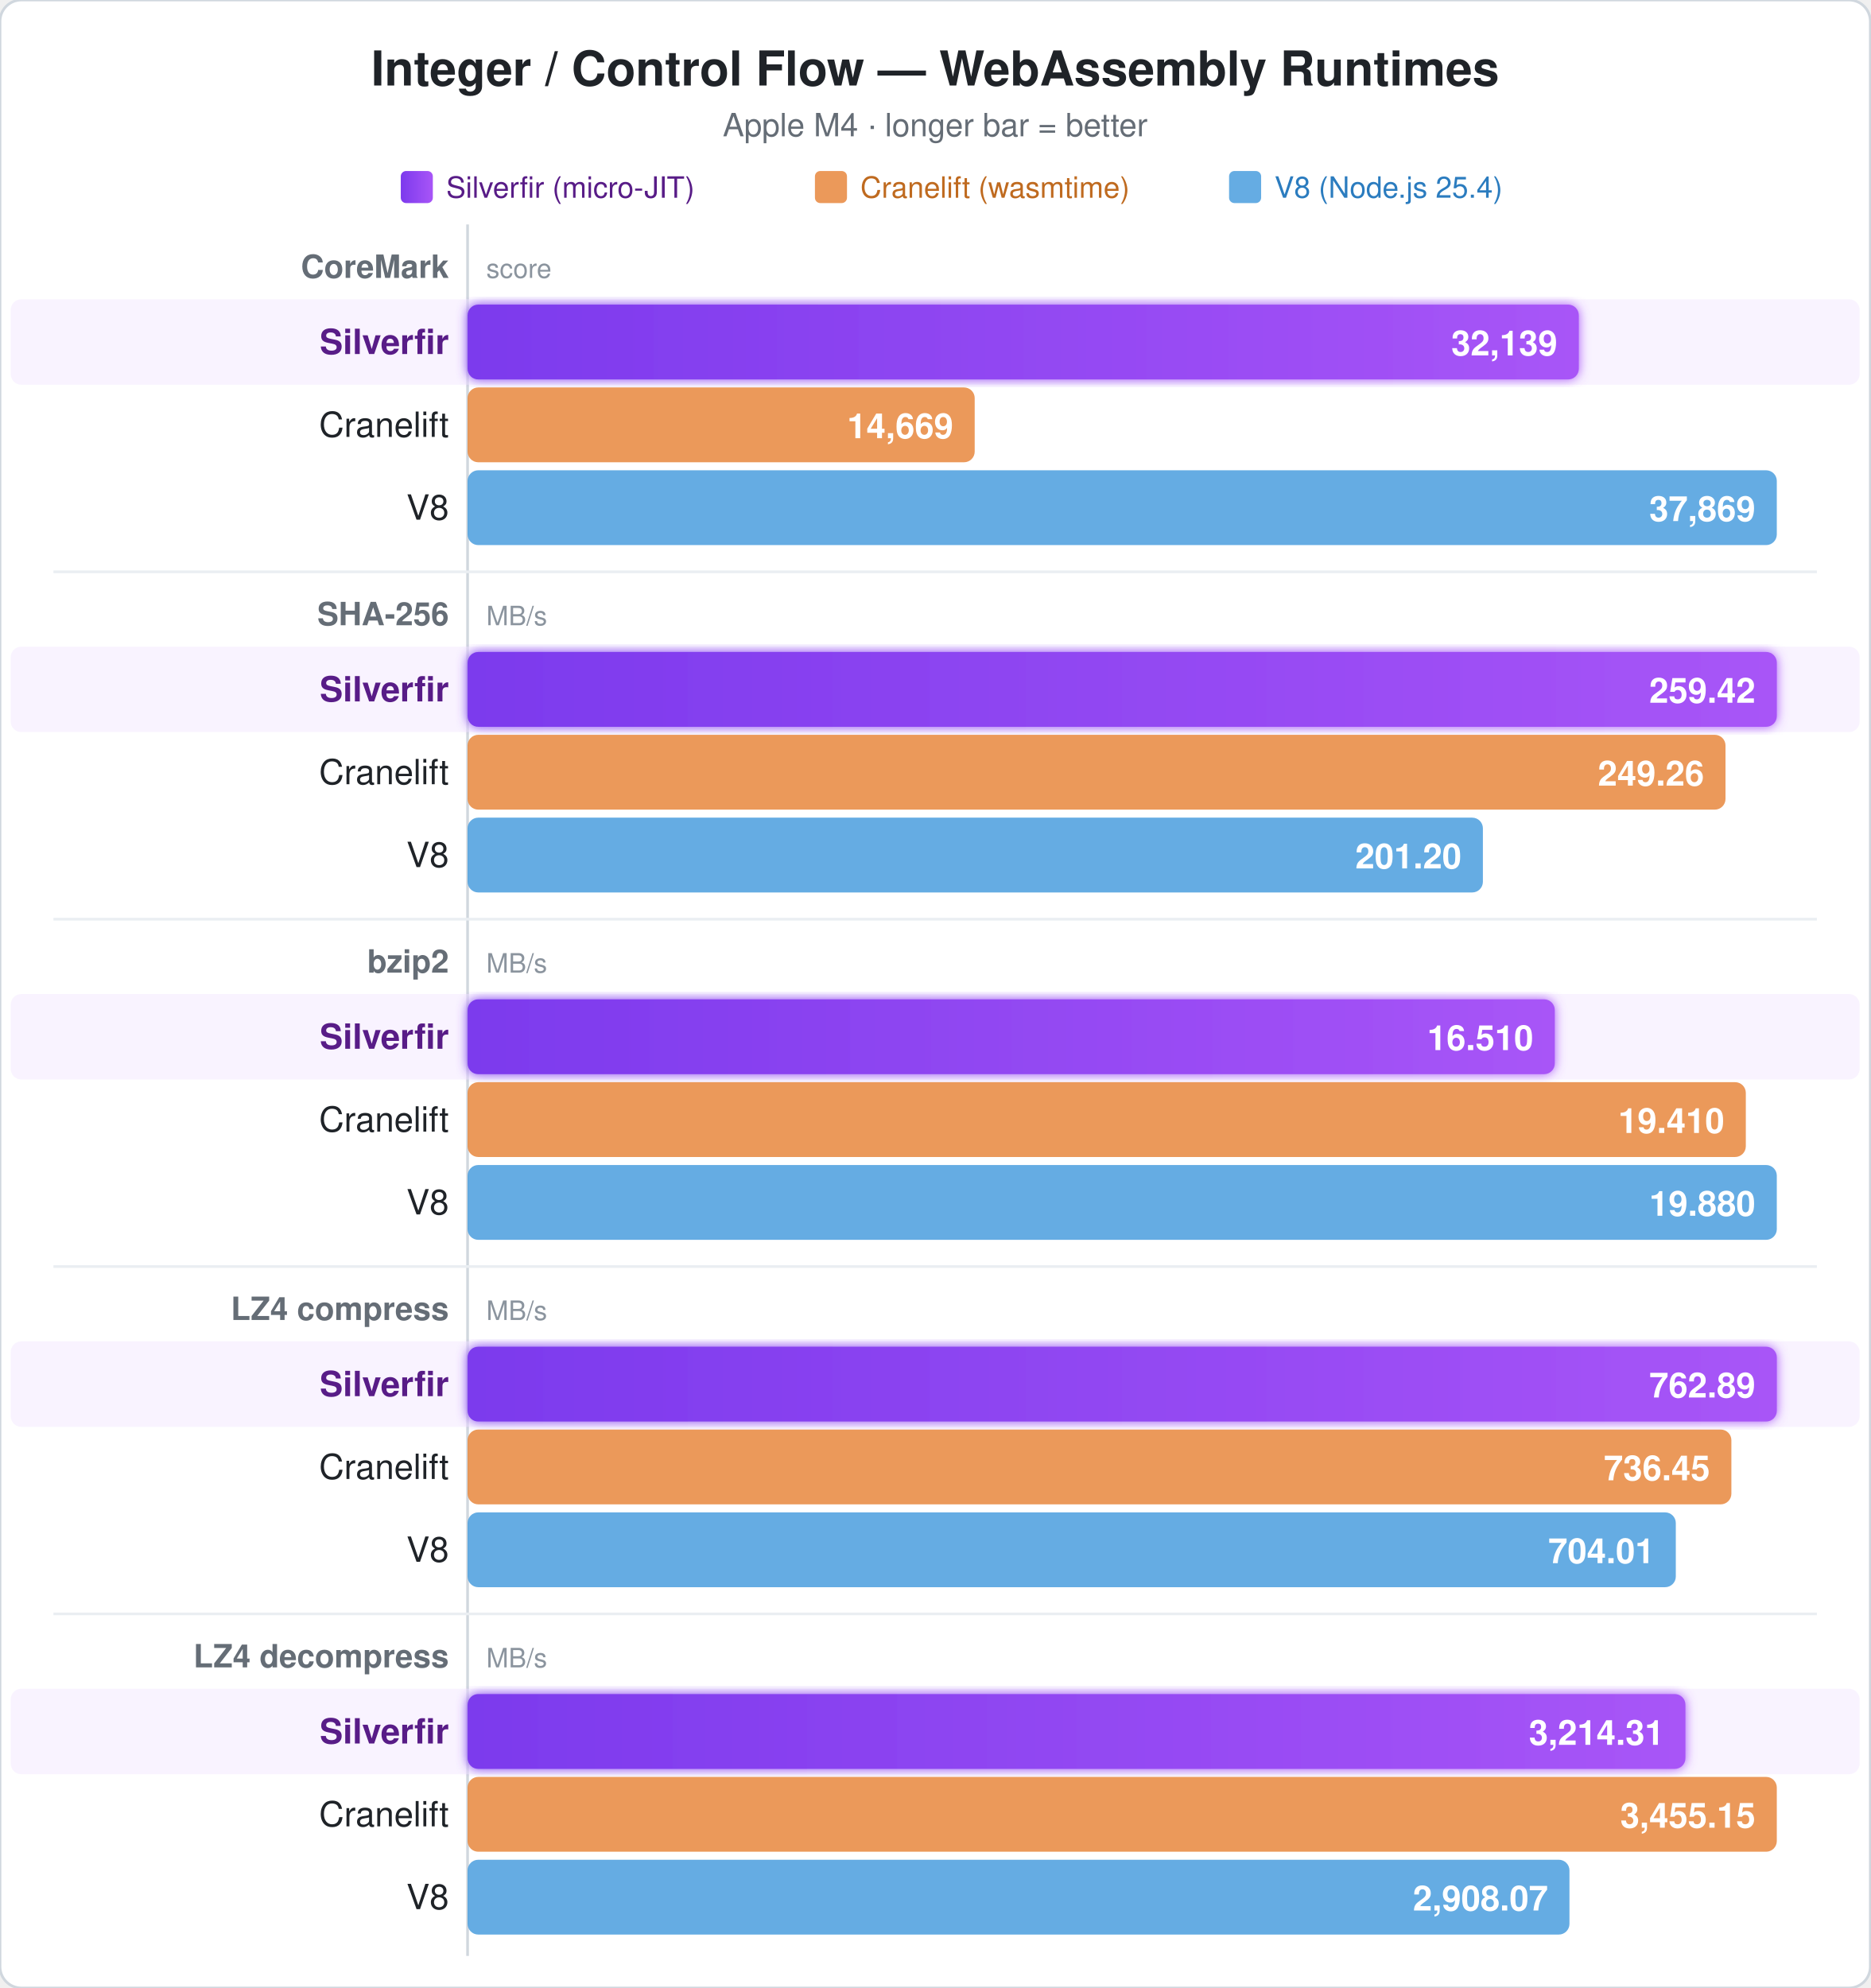
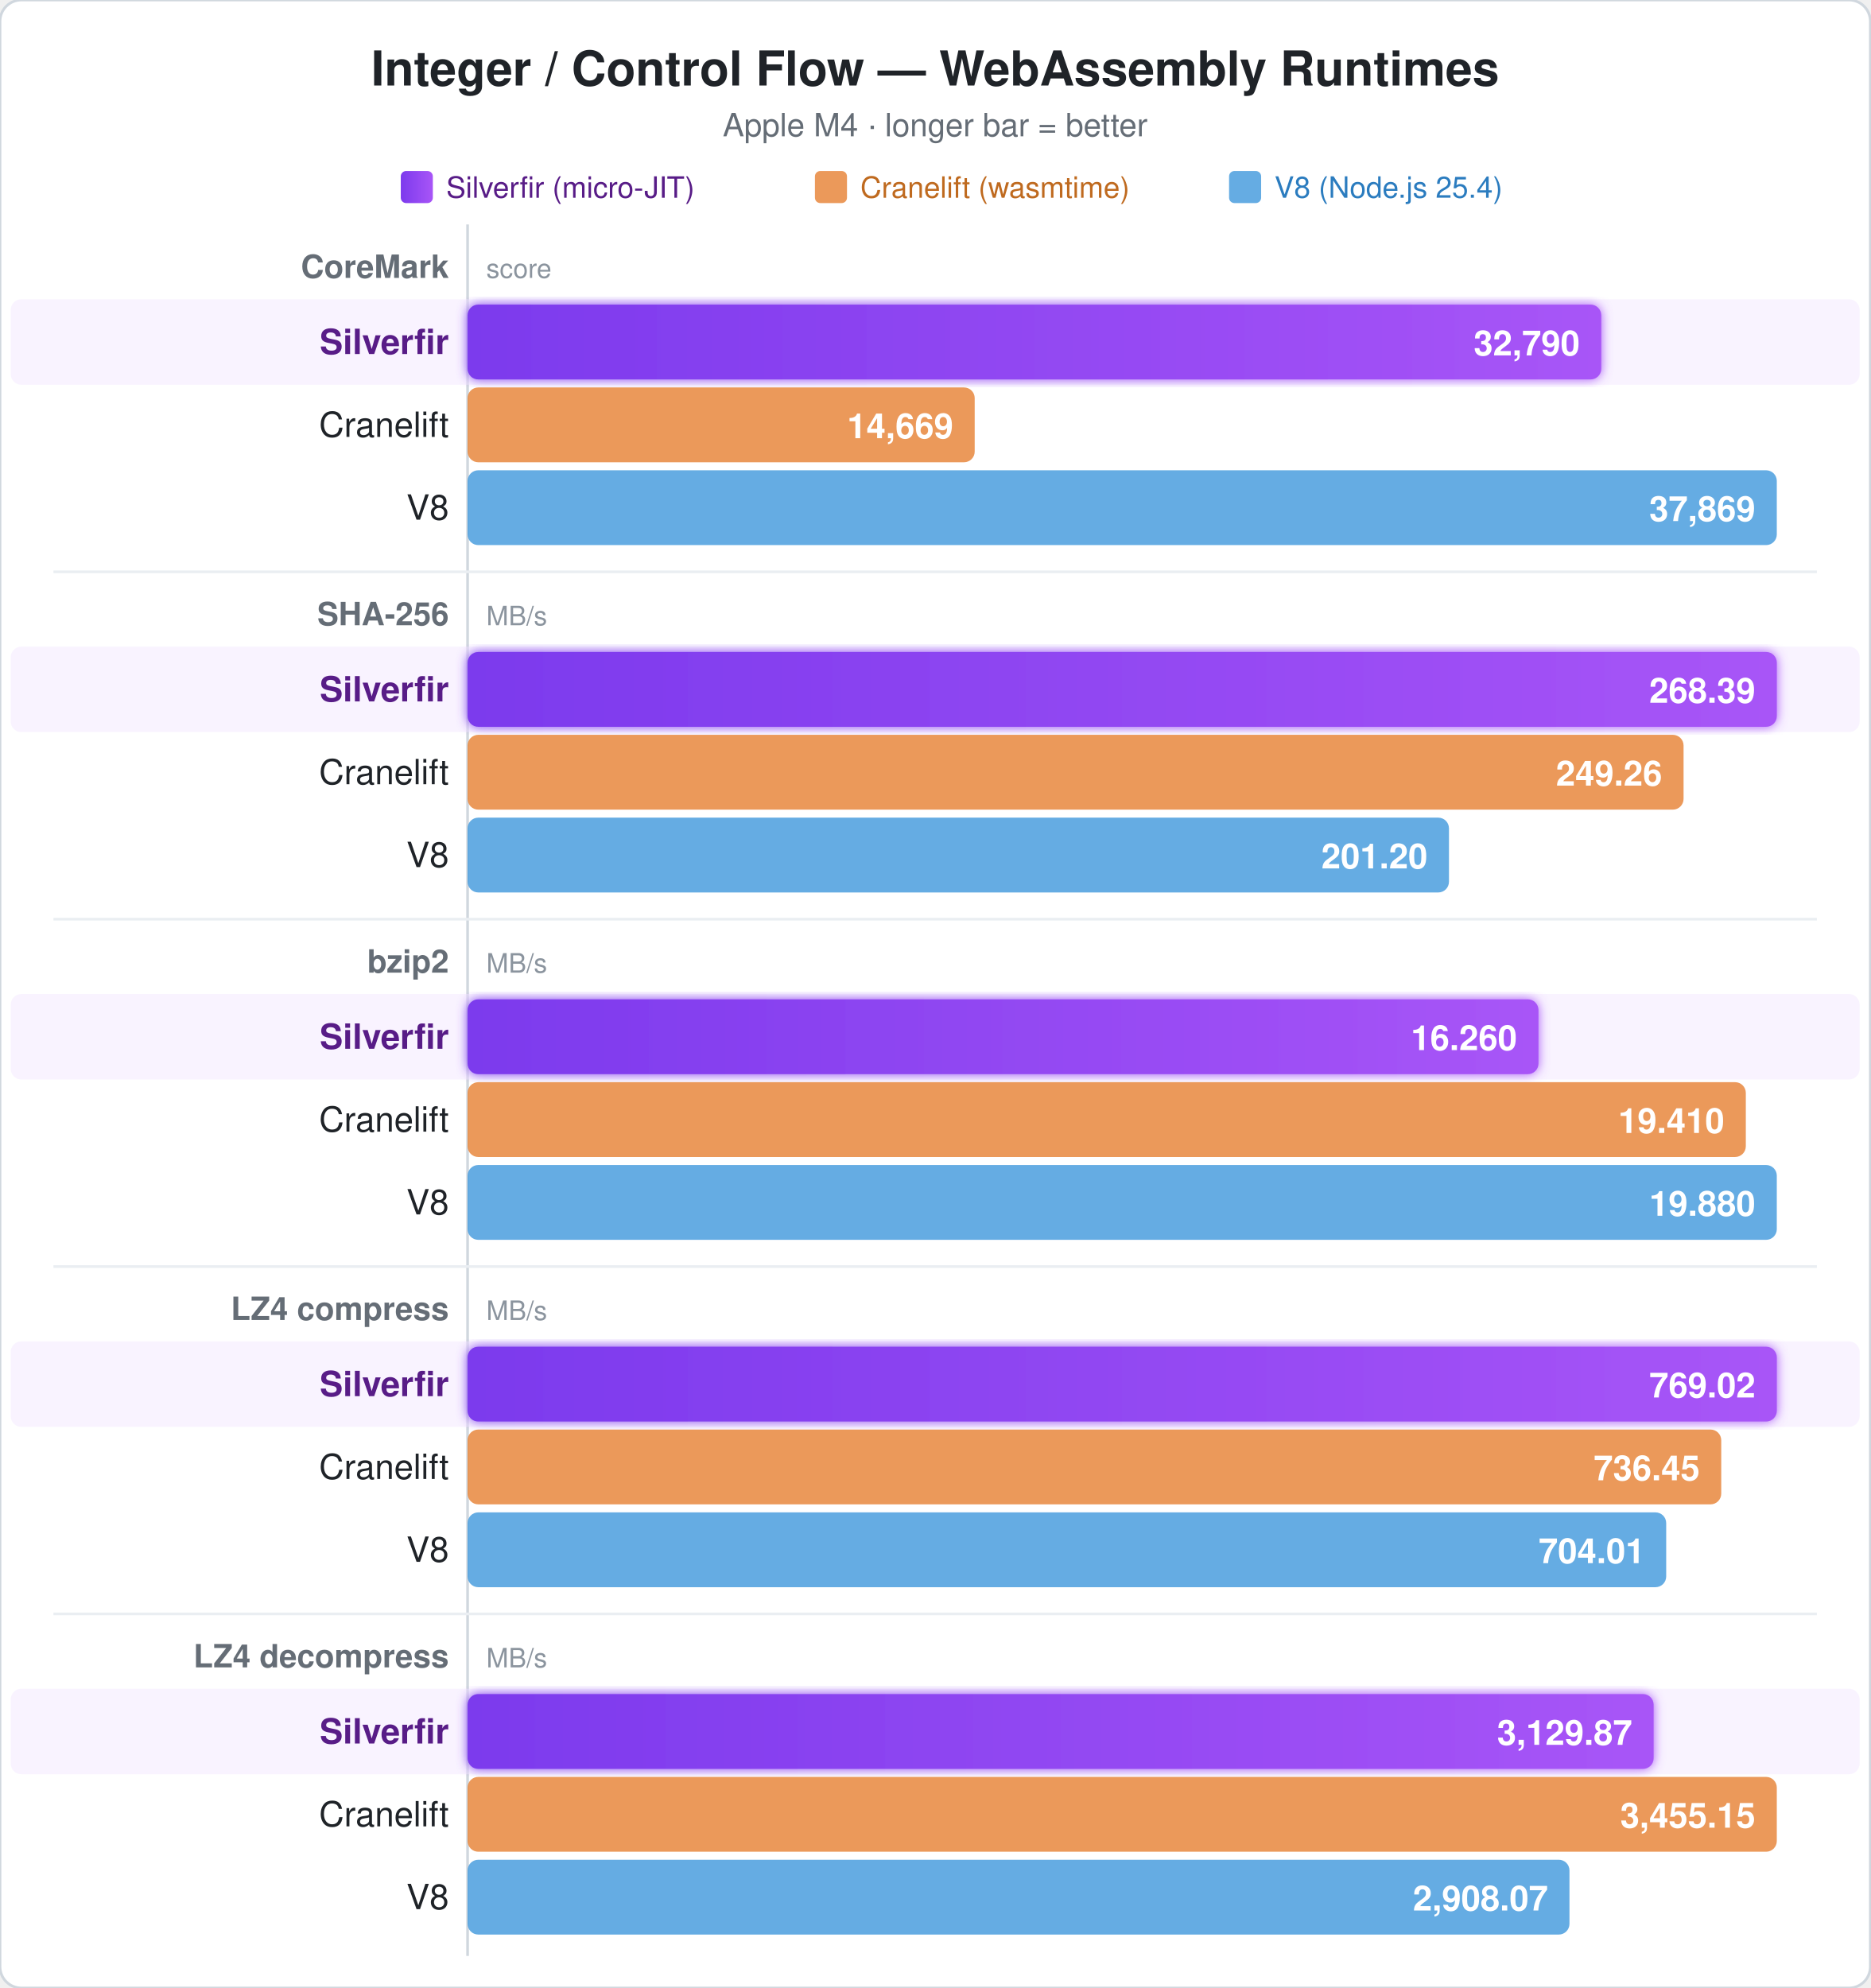
<svg xmlns="http://www.w3.org/2000/svg" role="img" viewBox="0 0 700 744" width="700" height="744">
  <defs>
    <linearGradient id="hlGrad" x1="0" y1="0" x2="1" y2="0">
      <stop offset="0%" stop-color="#7c3aed" />
      <stop offset="100%" stop-color="#a855f7" />
    </linearGradient>
    <filter id="glow">
      <feGaussianBlur stdDeviation="2" result="blur" />
      <feMerge>
        <feMergeNode in="blur" />
        <feMergeNode in="SourceGraphic" />
      </feMerge>
    </filter>
  </defs>
  <rect width="700" height="744" rx="8" ry="8" fill="#ffffff" stroke="#d0d7de" stroke-width="1" />
  <text x="350.0" y="32" text-anchor="middle" fill="#1f2328" font-family="Segoe UI,Helvetica,Arial,sans-serif" font-size="18" font-weight="600">Integer / Control Flow — WebAssembly Runtimes</text>
  <text x="350.0" y="51" text-anchor="middle" fill="#656d76" font-family="Segoe UI,Helvetica,Arial,sans-serif" font-size="12">Apple M4  ·  longer bar = better</text>
  <rect x="150.0" y="64" width="12" height="12" rx="2" fill="url(#hlGrad)" />
  <text x="167.0" y="74" fill="#581c87" font-family="Segoe UI,Helvetica,Arial,sans-serif" font-size="11">Silverfir (micro-JIT)</text>
  <rect x="305.0" y="64" width="12" height="12" rx="2" fill="#e8873d" opacity="0.85" />
  <text x="322.0" y="74" fill="#bf6a1f" font-family="Segoe UI,Helvetica,Arial,sans-serif" font-size="11">Cranelift (wasmtime)</text>
  <rect x="460.0" y="64" width="12" height="12" rx="2" fill="#4a9ede" opacity="0.85" />
  <text x="477.0" y="74" fill="#2b7cbf" font-family="Segoe UI,Helvetica,Arial,sans-serif" font-size="11">V8 (Node.js 25.4)</text>
  <line x1="175" y1="84" x2="175" y2="732" stroke="#d0d7de" stroke-width="1" />
  <text x="168" y="104.0" text-anchor="end" fill="#656d76" font-family="Segoe UI,Helvetica,Arial,sans-serif" font-size="12" font-weight="600">CoreMark</text>
  <text x="182" y="104.0" fill="#8b949e" font-family="Segoe UI,Helvetica,Arial,sans-serif" font-size="10">score</text>
  <rect x="4" y="112" width="692" height="32" rx="4" fill="#f3e8ff" opacity="0.5" />
  <text x="168" y="132.5" text-anchor="end" fill="#581c87" font-family="Segoe UI,Helvetica,Arial,sans-serif" font-size="13" font-weight="700">Silverfir</text>
-   <rect x="175" y="114" width="415.9" height="28" rx="4" fill="url(#hlGrad)" filter="url(#glow)">
-     <animate attributeName="width" from="0" to="415.9" dur="0.35s" fill="freeze" />
+   <rect x="175" y="114" width="424.3" height="28" rx="4" fill="url(#hlGrad)" filter="url(#glow)">
+     <animate attributeName="width" from="0" to="424.3" dur="0.35s" fill="freeze" />
  </rect>
-   <text x="582.9" y="133.0" text-anchor="end" fill="#ffffff" font-family="Segoe UI,Helvetica,Arial,sans-serif" font-size="13" font-weight="700">32,139</text>
+   <text x="591.3" y="133.0" text-anchor="end" fill="#ffffff" font-family="Segoe UI,Helvetica,Arial,sans-serif" font-size="13" font-weight="700">32,790</text>
  <text x="168" y="163.5" text-anchor="end" fill="#1f2328" font-family="Segoe UI,Helvetica,Arial,sans-serif" font-size="13" font-weight="400">Cranelift</text>
  <rect x="175" y="145" width="189.8" height="28" rx="4" fill="#e8873d" opacity="0.85">
    <animate attributeName="width" from="0" to="189.8" dur="0.39s" fill="freeze" />
  </rect>
  <text x="356.8" y="164.0" text-anchor="end" fill="#ffffff" font-family="Segoe UI,Helvetica,Arial,sans-serif" font-size="13" font-weight="700">14,669</text>
  <text x="168" y="194.5" text-anchor="end" fill="#1f2328" font-family="Segoe UI,Helvetica,Arial,sans-serif" font-size="13" font-weight="400">V8</text>
  <rect x="175" y="176" width="490.0" height="28" rx="4" fill="#4a9ede" opacity="0.85">
    <animate attributeName="width" from="0" to="490.0" dur="0.43s" fill="freeze" />
  </rect>
  <text x="657.0" y="195.0" text-anchor="end" fill="#ffffff" font-family="Segoe UI,Helvetica,Arial,sans-serif" font-size="13" font-weight="700">37,869</text>
  <line x1="20" y1="214" x2="680" y2="214" stroke="#eaeef2" stroke-width="1" />
  <text x="168" y="234.0" text-anchor="end" fill="#656d76" font-family="Segoe UI,Helvetica,Arial,sans-serif" font-size="12" font-weight="600">SHA-256</text>
  <text x="182" y="234.0" fill="#8b949e" font-family="Segoe UI,Helvetica,Arial,sans-serif" font-size="10">MB/s</text>
  <rect x="4" y="242" width="692" height="32" rx="4" fill="#f3e8ff" opacity="0.5" />
  <text x="168" y="262.5" text-anchor="end" fill="#581c87" font-family="Segoe UI,Helvetica,Arial,sans-serif" font-size="13" font-weight="700">Silverfir</text>
  <rect x="175" y="244" width="490.0" height="28" rx="4" fill="url(#hlGrad)" filter="url(#glow)">
    <animate attributeName="width" from="0" to="490.0" dur="0.39s" fill="freeze" />
  </rect>
-   <text x="657.0" y="263.0" text-anchor="end" fill="#ffffff" font-family="Segoe UI,Helvetica,Arial,sans-serif" font-size="13" font-weight="700">259.42</text>
+   <text x="657.0" y="263.0" text-anchor="end" fill="#ffffff" font-family="Segoe UI,Helvetica,Arial,sans-serif" font-size="13" font-weight="700">268.39</text>
  <text x="168" y="293.5" text-anchor="end" fill="#1f2328" font-family="Segoe UI,Helvetica,Arial,sans-serif" font-size="13" font-weight="400">Cranelift</text>
-   <rect x="175" y="275" width="470.8" height="28" rx="4" fill="#e8873d" opacity="0.85">
-     <animate attributeName="width" from="0" to="470.8" dur="0.43s" fill="freeze" />
+   <rect x="175" y="275" width="455.1" height="28" rx="4" fill="#e8873d" opacity="0.85">
+     <animate attributeName="width" from="0" to="455.1" dur="0.43s" fill="freeze" />
  </rect>
-   <text x="637.8" y="294.0" text-anchor="end" fill="#ffffff" font-family="Segoe UI,Helvetica,Arial,sans-serif" font-size="13" font-weight="700">249.26</text>
+   <text x="622.1" y="294.0" text-anchor="end" fill="#ffffff" font-family="Segoe UI,Helvetica,Arial,sans-serif" font-size="13" font-weight="700">249.26</text>
  <text x="168" y="324.5" text-anchor="end" fill="#1f2328" font-family="Segoe UI,Helvetica,Arial,sans-serif" font-size="13" font-weight="400">V8</text>
-   <rect x="175" y="306" width="380.0" height="28" rx="4" fill="#4a9ede" opacity="0.85">
-     <animate attributeName="width" from="0" to="380.0" dur="0.47s" fill="freeze" />
+   <rect x="175" y="306" width="367.3" height="28" rx="4" fill="#4a9ede" opacity="0.85">
+     <animate attributeName="width" from="0" to="367.3" dur="0.47s" fill="freeze" />
  </rect>
-   <text x="547.0" y="325.0" text-anchor="end" fill="#ffffff" font-family="Segoe UI,Helvetica,Arial,sans-serif" font-size="13" font-weight="700">201.20</text>
+   <text x="534.3" y="325.0" text-anchor="end" fill="#ffffff" font-family="Segoe UI,Helvetica,Arial,sans-serif" font-size="13" font-weight="700">201.20</text>
  <line x1="20" y1="344" x2="680" y2="344" stroke="#eaeef2" stroke-width="1" />
  <text x="168" y="364.0" text-anchor="end" fill="#656d76" font-family="Segoe UI,Helvetica,Arial,sans-serif" font-size="12" font-weight="600">bzip2</text>
  <text x="182" y="364.0" fill="#8b949e" font-family="Segoe UI,Helvetica,Arial,sans-serif" font-size="10">MB/s</text>
  <rect x="4" y="372" width="692" height="32" rx="4" fill="#f3e8ff" opacity="0.5" />
  <text x="168" y="392.5" text-anchor="end" fill="#581c87" font-family="Segoe UI,Helvetica,Arial,sans-serif" font-size="13" font-weight="700">Silverfir</text>
-   <rect x="175" y="374" width="406.9" height="28" rx="4" fill="url(#hlGrad)" filter="url(#glow)">
-     <animate attributeName="width" from="0" to="406.9" dur="0.43s" fill="freeze" />
+   <rect x="175" y="374" width="400.8" height="28" rx="4" fill="url(#hlGrad)" filter="url(#glow)">
+     <animate attributeName="width" from="0" to="400.8" dur="0.43s" fill="freeze" />
  </rect>
-   <text x="573.9" y="393.0" text-anchor="end" fill="#ffffff" font-family="Segoe UI,Helvetica,Arial,sans-serif" font-size="13" font-weight="700">16.510</text>
+   <text x="567.8" y="393.0" text-anchor="end" fill="#ffffff" font-family="Segoe UI,Helvetica,Arial,sans-serif" font-size="13" font-weight="700">16.260</text>
  <text x="168" y="423.5" text-anchor="end" fill="#1f2328" font-family="Segoe UI,Helvetica,Arial,sans-serif" font-size="13" font-weight="400">Cranelift</text>
  <rect x="175" y="405" width="478.4" height="28" rx="4" fill="#e8873d" opacity="0.85">
    <animate attributeName="width" from="0" to="478.4" dur="0.47s" fill="freeze" />
  </rect>
  <text x="645.4" y="424.0" text-anchor="end" fill="#ffffff" font-family="Segoe UI,Helvetica,Arial,sans-serif" font-size="13" font-weight="700">19.410</text>
  <text x="168" y="454.5" text-anchor="end" fill="#1f2328" font-family="Segoe UI,Helvetica,Arial,sans-serif" font-size="13" font-weight="400">V8</text>
  <rect x="175" y="436" width="490.0" height="28" rx="4" fill="#4a9ede" opacity="0.85">
    <animate attributeName="width" from="0" to="490.0" dur="0.51s" fill="freeze" />
  </rect>
  <text x="657.0" y="455.0" text-anchor="end" fill="#ffffff" font-family="Segoe UI,Helvetica,Arial,sans-serif" font-size="13" font-weight="700">19.880</text>
  <line x1="20" y1="474" x2="680" y2="474" stroke="#eaeef2" stroke-width="1" />
  <text x="168" y="494.0" text-anchor="end" fill="#656d76" font-family="Segoe UI,Helvetica,Arial,sans-serif" font-size="12" font-weight="600">LZ4 compress</text>
  <text x="182" y="494.0" fill="#8b949e" font-family="Segoe UI,Helvetica,Arial,sans-serif" font-size="10">MB/s</text>
  <rect x="4" y="502" width="692" height="32" rx="4" fill="#f3e8ff" opacity="0.5" />
  <text x="168" y="522.5" text-anchor="end" fill="#581c87" font-family="Segoe UI,Helvetica,Arial,sans-serif" font-size="13" font-weight="700">Silverfir</text>
  <rect x="175" y="504" width="490.0" height="28" rx="4" fill="url(#hlGrad)" filter="url(#glow)">
    <animate attributeName="width" from="0" to="490.0" dur="0.47s" fill="freeze" />
  </rect>
-   <text x="657.0" y="523.0" text-anchor="end" fill="#ffffff" font-family="Segoe UI,Helvetica,Arial,sans-serif" font-size="13" font-weight="700">762.89</text>
+   <text x="657.0" y="523.0" text-anchor="end" fill="#ffffff" font-family="Segoe UI,Helvetica,Arial,sans-serif" font-size="13" font-weight="700">769.02</text>
  <text x="168" y="553.5" text-anchor="end" fill="#1f2328" font-family="Segoe UI,Helvetica,Arial,sans-serif" font-size="13" font-weight="400">Cranelift</text>
-   <rect x="175" y="535" width="473.0" height="28" rx="4" fill="#e8873d" opacity="0.85">
-     <animate attributeName="width" from="0" to="473.0" dur="0.51s" fill="freeze" />
+   <rect x="175" y="535" width="469.2" height="28" rx="4" fill="#e8873d" opacity="0.85">
+     <animate attributeName="width" from="0" to="469.2" dur="0.51s" fill="freeze" />
  </rect>
-   <text x="640.0" y="554.0" text-anchor="end" fill="#ffffff" font-family="Segoe UI,Helvetica,Arial,sans-serif" font-size="13" font-weight="700">736.45</text>
+   <text x="636.2" y="554.0" text-anchor="end" fill="#ffffff" font-family="Segoe UI,Helvetica,Arial,sans-serif" font-size="13" font-weight="700">736.45</text>
  <text x="168" y="584.5" text-anchor="end" fill="#1f2328" font-family="Segoe UI,Helvetica,Arial,sans-serif" font-size="13" font-weight="400">V8</text>
-   <rect x="175" y="566" width="452.2" height="28" rx="4" fill="#4a9ede" opacity="0.85">
-     <animate attributeName="width" from="0" to="452.2" dur="0.55s" fill="freeze" />
+   <rect x="175" y="566" width="448.6" height="28" rx="4" fill="#4a9ede" opacity="0.85">
+     <animate attributeName="width" from="0" to="448.6" dur="0.55s" fill="freeze" />
  </rect>
-   <text x="619.2" y="585.0" text-anchor="end" fill="#ffffff" font-family="Segoe UI,Helvetica,Arial,sans-serif" font-size="13" font-weight="700">704.01</text>
+   <text x="615.6" y="585.0" text-anchor="end" fill="#ffffff" font-family="Segoe UI,Helvetica,Arial,sans-serif" font-size="13" font-weight="700">704.01</text>
  <line x1="20" y1="604" x2="680" y2="604" stroke="#eaeef2" stroke-width="1" />
  <text x="168" y="624.0" text-anchor="end" fill="#656d76" font-family="Segoe UI,Helvetica,Arial,sans-serif" font-size="12" font-weight="600">LZ4 decompress</text>
  <text x="182" y="624.0" fill="#8b949e" font-family="Segoe UI,Helvetica,Arial,sans-serif" font-size="10">MB/s</text>
  <rect x="4" y="632" width="692" height="32" rx="4" fill="#f3e8ff" opacity="0.5" />
  <text x="168" y="652.5" text-anchor="end" fill="#581c87" font-family="Segoe UI,Helvetica,Arial,sans-serif" font-size="13" font-weight="700">Silverfir</text>
-   <rect x="175" y="634" width="455.8" height="28" rx="4" fill="url(#hlGrad)" filter="url(#glow)">
-     <animate attributeName="width" from="0" to="455.8" dur="0.51s" fill="freeze" />
+   <rect x="175" y="634" width="443.9" height="28" rx="4" fill="url(#hlGrad)" filter="url(#glow)">
+     <animate attributeName="width" from="0" to="443.9" dur="0.51s" fill="freeze" />
  </rect>
-   <text x="622.8" y="653.0" text-anchor="end" fill="#ffffff" font-family="Segoe UI,Helvetica,Arial,sans-serif" font-size="13" font-weight="700">3,214.31</text>
+   <text x="610.9" y="653.0" text-anchor="end" fill="#ffffff" font-family="Segoe UI,Helvetica,Arial,sans-serif" font-size="13" font-weight="700">3,129.87</text>
  <text x="168" y="683.5" text-anchor="end" fill="#1f2328" font-family="Segoe UI,Helvetica,Arial,sans-serif" font-size="13" font-weight="400">Cranelift</text>
  <rect x="175" y="665" width="490.0" height="28" rx="4" fill="#e8873d" opacity="0.85">
    <animate attributeName="width" from="0" to="490.0" dur="0.55s" fill="freeze" />
  </rect>
  <text x="657.0" y="684.0" text-anchor="end" fill="#ffffff" font-family="Segoe UI,Helvetica,Arial,sans-serif" font-size="13" font-weight="700">3,455.15</text>
  <text x="168" y="714.5" text-anchor="end" fill="#1f2328" font-family="Segoe UI,Helvetica,Arial,sans-serif" font-size="13" font-weight="400">V8</text>
  <rect x="175" y="696" width="412.4" height="28" rx="4" fill="#4a9ede" opacity="0.85">
    <animate attributeName="width" from="0" to="412.4" dur="0.59s" fill="freeze" />
  </rect>
  <text x="579.4" y="715.0" text-anchor="end" fill="#ffffff" font-family="Segoe UI,Helvetica,Arial,sans-serif" font-size="13" font-weight="700">2,908.07</text>
</svg>
